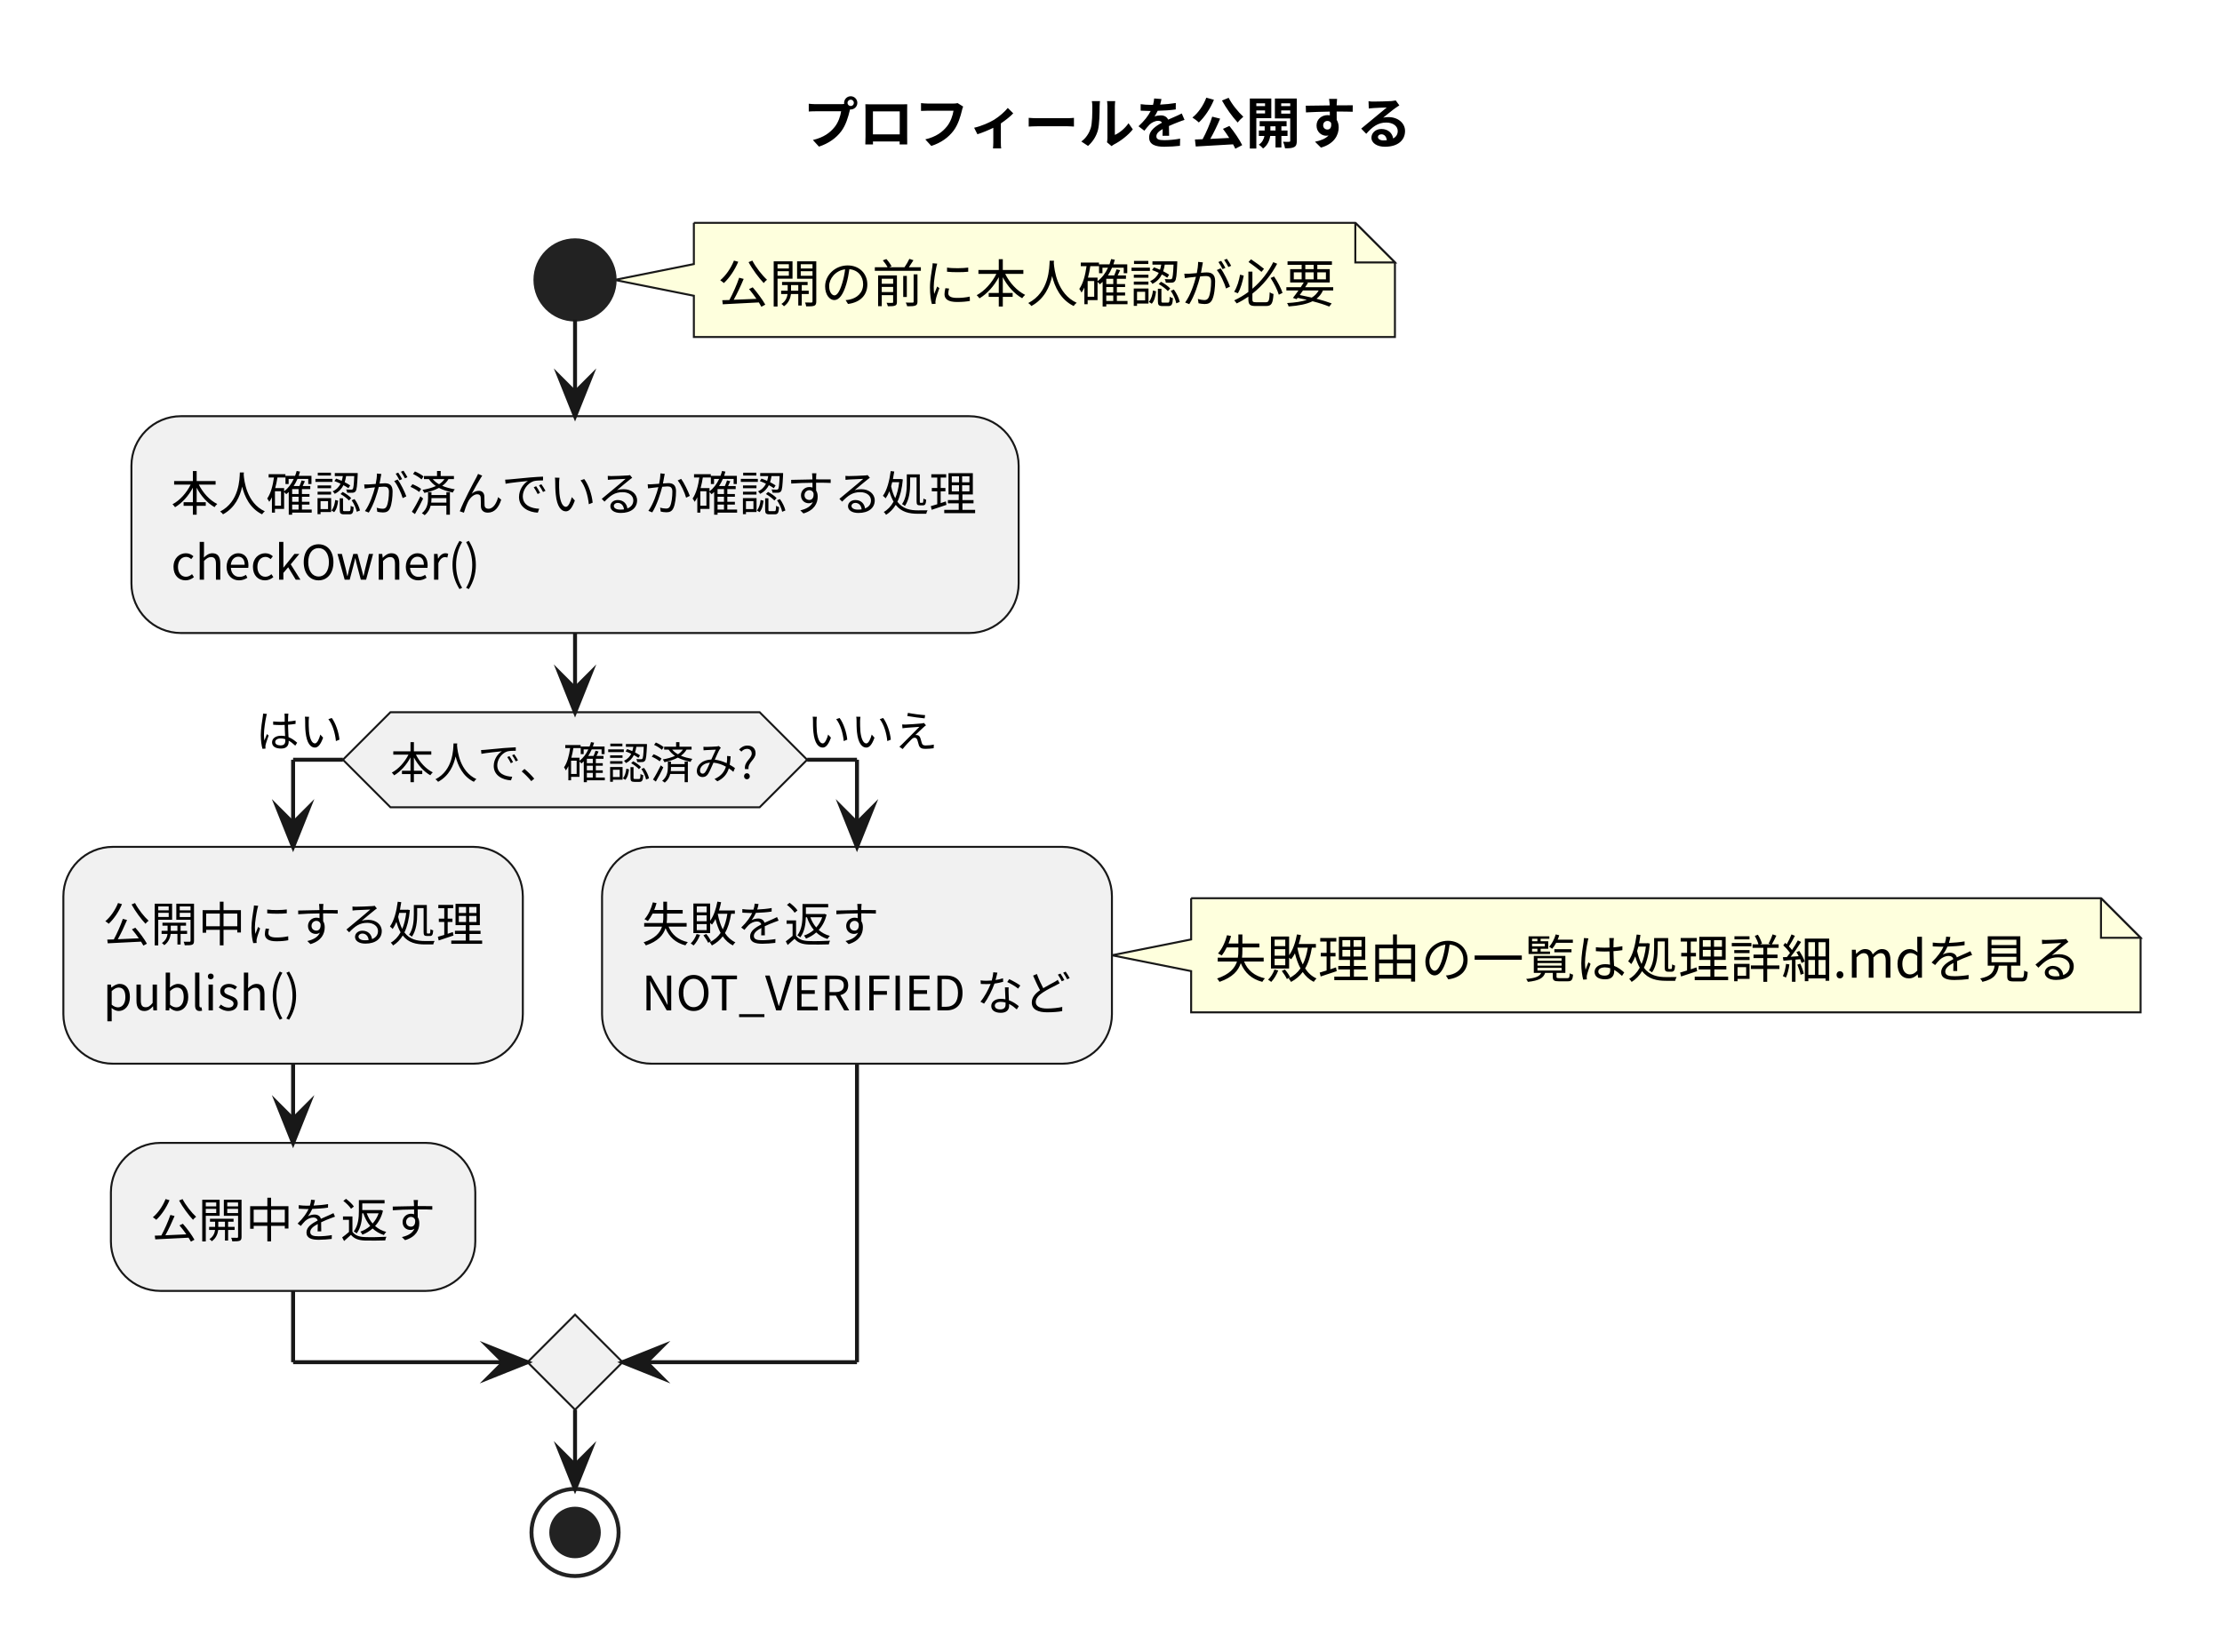
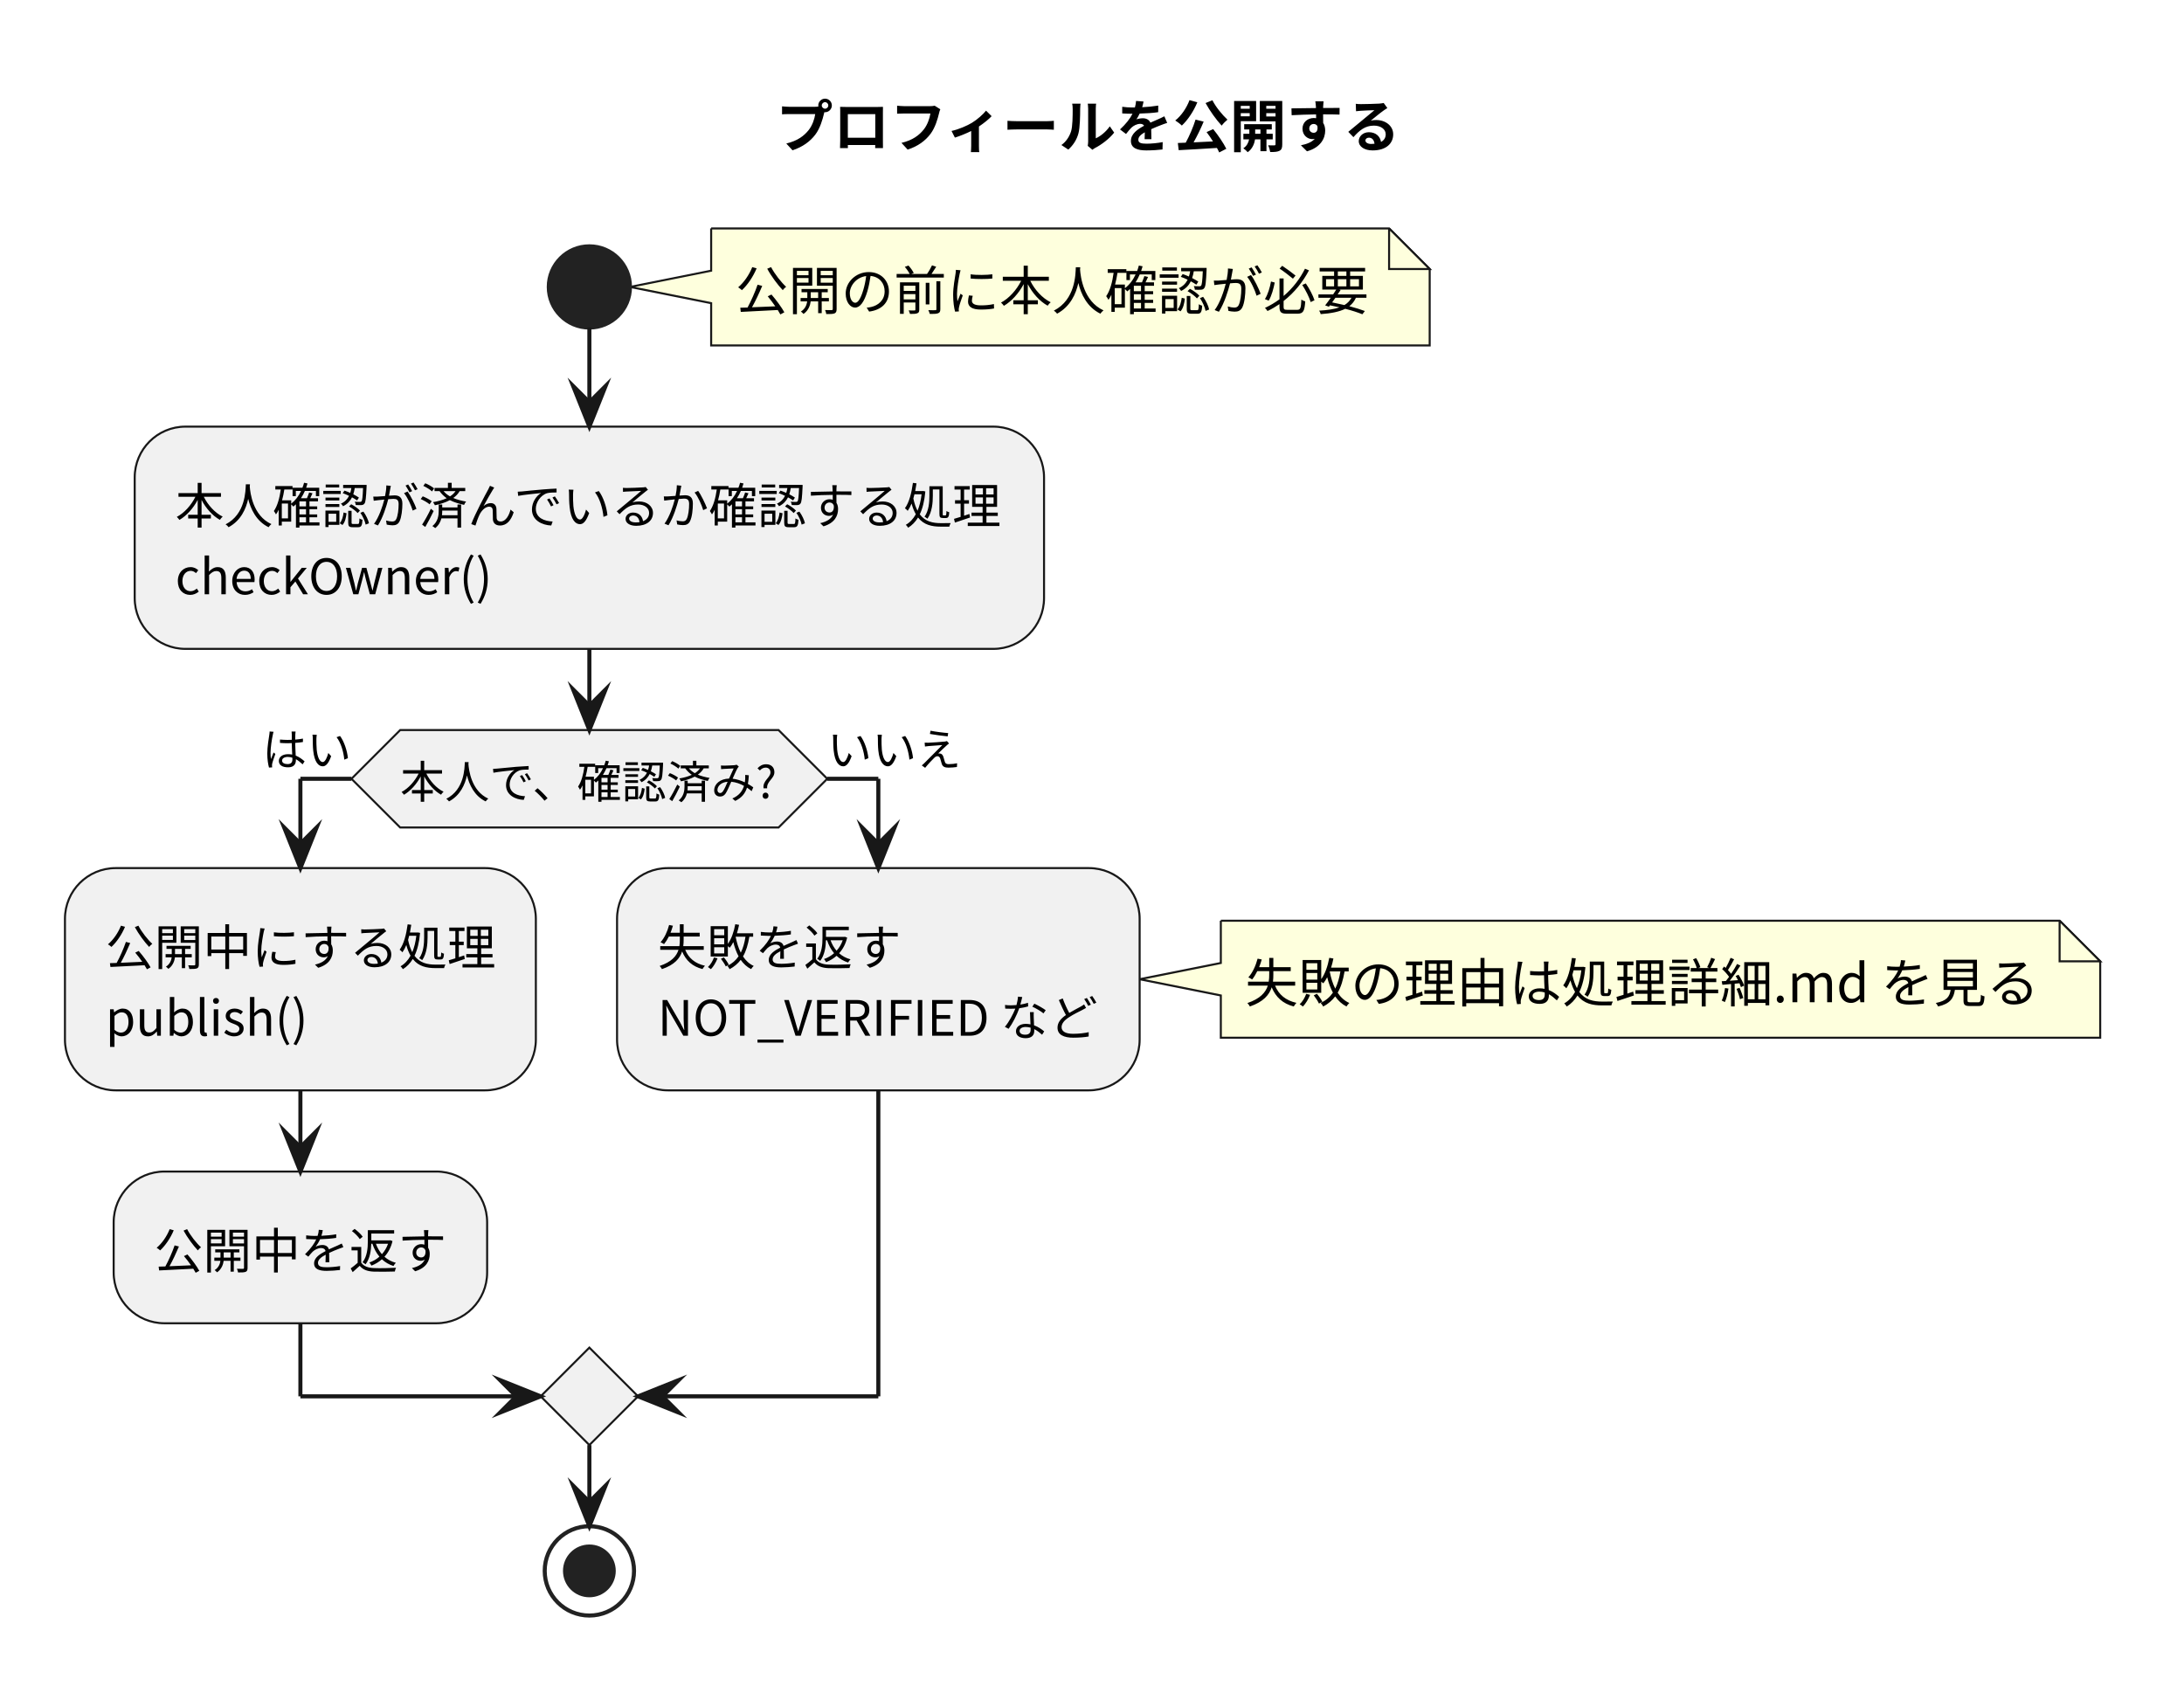
- <svg xmlns="http://www.w3.org/2000/svg" version="1.1" data-diagram-type="ACTIVITY" style="width:561px;height:417px;background:#FFFFFF;" width="561px" height="417px" viewBox="0 0 561 417" zoomAndPan="magnify" preserveAspectRatio="none" contentStyleType="text/css">
+ <svg xmlns="http://www.w3.org/2000/svg" version="1.1" data-diagram-type="ACTIVITY" style="width:538px;height:417px;background:#FFFFFF;" width="538px" height="417px" viewBox="0 0 538 417" zoomAndPan="magnify" preserveAspectRatio="none" contentStyleType="text/css">
  <defs />
  <g font-family="sans-serif" lengthAdjust="spacing">
    <g class="title" data-source-line="7">
-       <text x="202.723" y="36.24" fill="#000" font-size="14" textLength="153.999" font-weight="700" font-family="'Noto Sans CJK JP'">プロフィールを公開する</text>
+       <text x="191.179" y="36.24" fill="#000" font-size="14" textLength="153.999" font-weight="700" font-family="'Noto Sans CJK JP'">プロフィールを公開する</text>
    </g>
    <path d="M175.184,56.272 L175.184,66.684 L155.184,70.684 L175.184,74.684 L175.184,85.096 A0,0 0 0 0 175.184,85.096 L352.184,85.096 A0,0 0 0 0 352.184,85.096 L352.184,66.272 L342.184,56.272 L175.184,56.272 A0,0 0 0 0 175.184,56.272" style="stroke:#181818;stroke-width:0.5;" fill="#FEFFDD" />
    <path d="M342.184,56.272 L342.184,66.272 L352.184,66.272 L342.184,56.272" style="stroke:#181818;stroke-width:0.5;" fill="#FEFFDD" />
    <text x="181.184" y="76.352" fill="#000" font-size="13" textLength="156" font-family="'Noto Sans CJK JP'">公開の前に本人確認が必要</text>
    <ellipse cx="145.184" cy="70.684" rx="10" ry="10" fill="#222" style="stroke:#222;stroke-width:1;" />
    <rect x="33.183" y="105.096" width="224.002" height="54.752" fill="#F1F1F1" style="stroke:#181818;stroke-width:0.5;" rx="12.5" ry="12.5" />
    <text x="43.183" y="129.016" fill="#000" font-size="12" textLength="204.002" font-family="'Noto Sans CJK JP'">本人確認が済んでいるか確認する処理</text>
    <text x="43.183" y="146.392" fill="#000" font-size="12" textLength="78.061" font-family="'Noto Sans CJK JP'">checkOwner()</text>
    <polygon points="98.577,179.848,191.79,179.848,203.79,191.848,191.79,203.848,98.577,203.848,86.577,191.848,98.577,179.848" fill="#F1F1F1" style="stroke:#181818;stroke-width:0.5;stroke-linejoin:miter;stroke-miterlimit:10;" />
    <text x="98.577" y="196.644" fill="#000" font-size="11" textLength="93.213" font-family="'Noto Sans CJK JP'">本人で、確認済み?</text>
    <text x="64.577" y="188.68" fill="#000" font-size="11" textLength="22" font-family="'Noto Sans CJK JP'">はい</text>
    <text x="203.79" y="188.68" fill="#000" font-size="11" textLength="33" font-family="'Noto Sans CJK JP'">いいえ</text>
    <rect x="16" y="213.848" width="116.001" height="54.752" fill="#F1F1F1" style="stroke:#181818;stroke-width:0.5;" rx="12.5" ry="12.5" />
    <text x="26" y="237.768" fill="#000" font-size="12" textLength="96.001" font-family="'Noto Sans CJK JP'">公開中にする処理</text>
    <text x="26" y="255.144" fill="#000" font-size="12" textLength="49.86" font-family="'Noto Sans CJK JP'">publish()</text>
    <rect x="28" y="288.6" width="92.001" height="37.376" fill="#F1F1F1" style="stroke:#181818;stroke-width:0.5;" rx="12.5" ry="12.5" />
    <text x="38" y="312.521" fill="#000" font-size="12" textLength="72.001" font-family="'Noto Sans CJK JP'">公開中を返す</text>
-     <path d="M300.734,226.812 L300.734,237.224 L280.734,241.224 L300.734,245.224 L300.734,255.636 A0,0 0 0 0 300.734,255.636 L540.446,255.636 A0,0 0 0 0 540.446,255.636 L540.446,236.812 L530.446,226.812 L300.734,226.812 A0,0 0 0 0 300.734,226.812" style="stroke:#181818;stroke-width:0.5;" fill="#FEFFDD" />
-     <path d="M530.446,226.812 L530.446,236.812 L540.446,236.812 L530.446,226.812" style="stroke:#181818;stroke-width:0.5;" fill="#FEFFDD" />
-     <text x="306.734" y="246.892" fill="#000" font-size="13" textLength="218.712" font-family="'Noto Sans CJK JP'">失敗理由の一覧は処理詳細.mdを見る</text>
+     <path d="M300.734,226.812 L300.734,237.224 L280.734,241.224 L300.734,245.224 L300.734,255.636 A0,0 0 0 0 300.734,255.636 L517.358,255.636 A0,0 0 0 0 517.358,255.636 L517.358,236.812 L507.358,226.812 L300.734,226.812 A0,0 0 0 0 300.734,226.812" style="stroke:#181818;stroke-width:0.5;" fill="#FEFFDD" />
+     <path d="M507.358,226.812 L507.358,236.812 L517.358,236.812 L507.358,226.812" style="stroke:#181818;stroke-width:0.5;" fill="#FEFFDD" />
+     <text x="306.734" y="246.892" fill="#000" font-size="13" textLength="195.624" font-family="'Noto Sans CJK JP'">失敗の理由は処理詳細.md を見る</text>
    <rect x="152.001" y="213.848" width="128.733" height="54.752" fill="#F1F1F1" style="stroke:#181818;stroke-width:0.5;" rx="12.5" ry="12.5" />
    <text x="162.001" y="237.768" fill="#000" font-size="12" textLength="60" font-family="'Noto Sans CJK JP'">失敗を返す</text>
    <text x="162.001" y="255.144" fill="#000" font-size="12" textLength="108.733" font-family="'Noto Sans CJK JP'">NOT_VERIFIED など</text>
    <polygon points="145.184,331.977,157.184,343.977,145.184,355.977,133.184,343.977,145.184,331.977" fill="#F1F1F1" style="stroke:#181818;stroke-width:0.5;stroke-linejoin:miter;stroke-miterlimit:10;" />
    <ellipse cx="145.184" cy="386.977" rx="11" ry="11" fill="none" style="stroke:#222;stroke-width:1;" />
    <ellipse cx="145.184" cy="386.977" rx="6" ry="6" fill="#222" style="stroke:#222;stroke-width:1;" />
    <line x1="145.184" y1="80.684" x2="145.184" y2="105.096" style="stroke:#181818;stroke-width:1;" />
    <polygon points="141.184,95.096,145.184,105.096,149.184,95.096,145.184,99.096" fill="#181818" style="stroke:#181818;stroke-width:1;stroke-linejoin:miter;stroke-miterlimit:10;" />
    <line x1="74" y1="268.6" x2="74" y2="288.6" style="stroke:#181818;stroke-width:1;" />
    <polygon points="70,278.6,74,288.6,78,278.6,74,282.6" fill="#181818" style="stroke:#181818;stroke-width:1;stroke-linejoin:miter;stroke-miterlimit:10;" />
    <line x1="86.577" y1="191.848" x2="74" y2="191.848" style="stroke:#181818;stroke-width:1;" />
    <line x1="74" y1="191.848" x2="74" y2="213.848" style="stroke:#181818;stroke-width:1;" />
    <polygon points="70,203.848,74,213.848,78,203.848,74,207.848" fill="#181818" style="stroke:#181818;stroke-width:1;stroke-linejoin:miter;stroke-miterlimit:10;" />
    <line x1="203.79" y1="191.848" x2="216.367" y2="191.848" style="stroke:#181818;stroke-width:1;" />
    <line x1="216.367" y1="191.848" x2="216.367" y2="213.848" style="stroke:#181818;stroke-width:1;" />
    <polygon points="212.367,203.848,216.367,213.848,220.367,203.848,216.367,207.848" fill="#181818" style="stroke:#181818;stroke-width:1;stroke-linejoin:miter;stroke-miterlimit:10;" />
    <line x1="74" y1="325.977" x2="74" y2="343.977" style="stroke:#181818;stroke-width:1;" />
    <line x1="74" y1="343.977" x2="133.184" y2="343.977" style="stroke:#181818;stroke-width:1;" />
    <polygon points="123.184,339.977,133.184,343.977,123.184,347.977,127.184,343.977" fill="#181818" style="stroke:#181818;stroke-width:1;stroke-linejoin:miter;stroke-miterlimit:10;" />
    <line x1="216.367" y1="268.6" x2="216.367" y2="343.977" style="stroke:#181818;stroke-width:1;" />
    <line x1="216.367" y1="343.977" x2="157.184" y2="343.977" style="stroke:#181818;stroke-width:1;" />
    <polygon points="167.184,339.977,157.184,343.977,167.184,347.977,163.184,343.977" fill="#181818" style="stroke:#181818;stroke-width:1;stroke-linejoin:miter;stroke-miterlimit:10;" />
    <line x1="145.184" y1="159.848" x2="145.184" y2="179.848" style="stroke:#181818;stroke-width:1;" />
    <polygon points="141.184,169.848,145.184,179.848,149.184,169.848,145.184,173.848" fill="#181818" style="stroke:#181818;stroke-width:1;stroke-linejoin:miter;stroke-miterlimit:10;" />
    <line x1="145.184" y1="355.977" x2="145.184" y2="375.977" style="stroke:#181818;stroke-width:1;" />
    <polygon points="141.184,365.977,145.184,375.977,149.184,365.977,145.184,369.977" fill="#181818" style="stroke:#181818;stroke-width:1;stroke-linejoin:miter;stroke-miterlimit:10;" />
  </g>
</svg>
